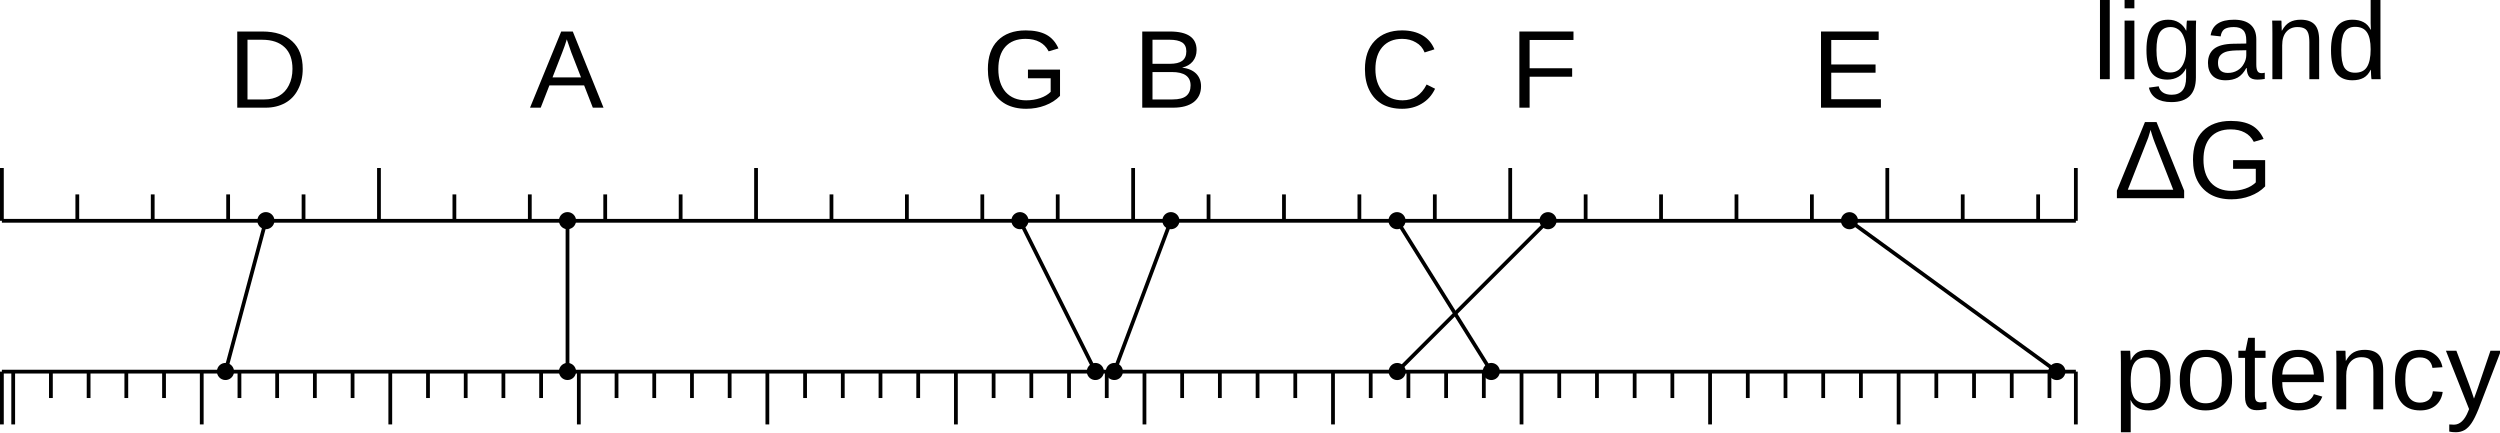
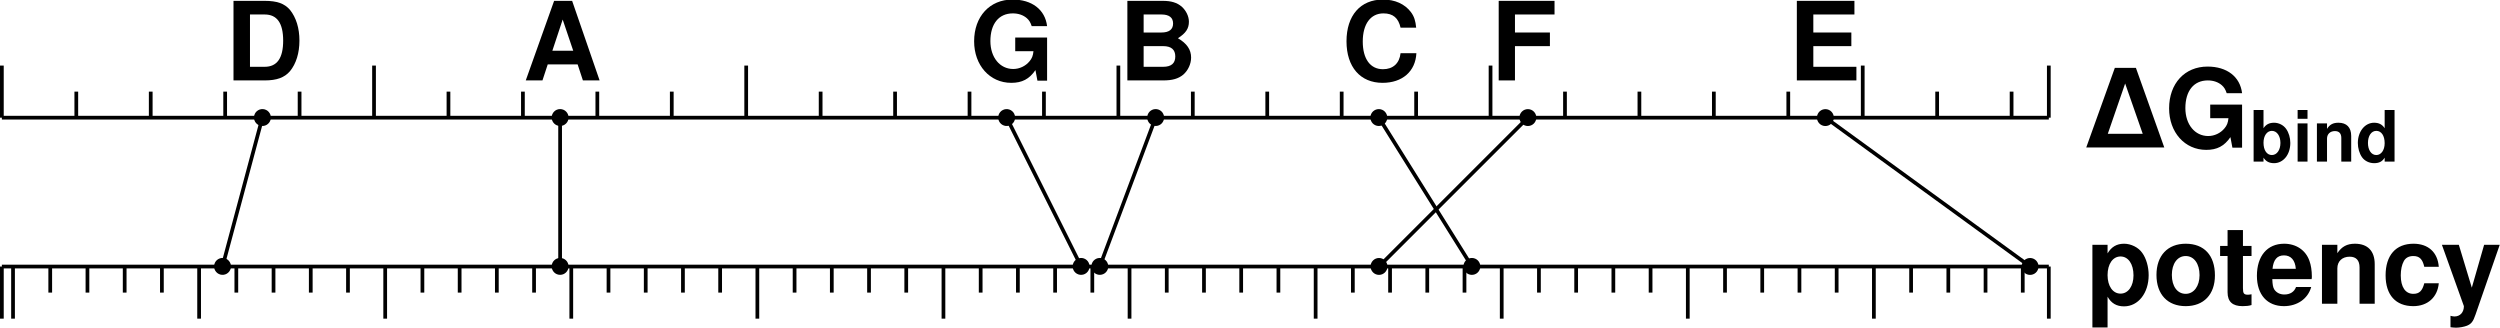
- <svg xmlns="http://www.w3.org/2000/svg" width="175.414mm" height="30.355mm" viewBox="0 0 175.414 30.355" version="1.1" id="svg8">
+ <svg xmlns="http://www.w3.org/2000/svg" width="177.729mm" height="23.256mm" viewBox="0 0 177.729 23.256" version="1.1" id="svg8">
  <defs id="defs2">
    <marker orient="auto" refY="0" refX="0" id="marker5717" style="overflow:visible">
      <path id="path5715" d="m -2.5,-1 c 0,2.76 -2.24,5 -5,5 -2.76,0 -5,-2.24 -5,-5 0,-2.76 2.24,-5 5,-5 2.76,0 5,2.24 5,5 z" style="fill:#000000;fill-opacity:1;fill-rule:evenodd;stroke:#000000;stroke-width:1pt;stroke-opacity:1" transform="matrix(0.4,0,0,0.4,2.96,0.4)" />
    </marker>
    <marker orient="auto" refY="0" refX="0" id="marker5629" style="overflow:visible">
      <path id="path5627" d="m -2.5,-1 c 0,2.76 -2.24,5 -5,5 -2.76,0 -5,-2.24 -5,-5 0,-2.76 2.24,-5 5,-5 2.76,0 5,2.24 5,5 z" style="fill:#000000;fill-opacity:1;fill-rule:evenodd;stroke:#000000;stroke-width:1pt;stroke-opacity:1" transform="matrix(0.4,0,0,0.4,2.96,0.4)" />
    </marker>
    <marker orient="auto" refY="0" refX="0" id="marker5553" style="overflow:visible">
      <path id="path5551" d="m -2.5,-1 c 0,2.76 -2.24,5 -5,5 -2.76,0 -5,-2.24 -5,-5 0,-2.76 2.24,-5 5,-5 2.76,0 5,2.24 5,5 z" style="fill:#000000;fill-opacity:1;fill-rule:evenodd;stroke:#000000;stroke-width:1pt;stroke-opacity:1" transform="matrix(0.4,0,0,0.4,2.96,0.4)" />
    </marker>
    <marker orient="auto" refY="0" refX="0" id="marker5483" style="overflow:visible">
      <path id="path5481" d="m -2.5,-1 c 0,2.76 -2.24,5 -5,5 -2.76,0 -5,-2.24 -5,-5 0,-2.76 2.24,-5 5,-5 2.76,0 5,2.24 5,5 z" style="fill:#000000;fill-opacity:1;fill-rule:evenodd;stroke:#000000;stroke-width:1pt;stroke-opacity:1" transform="matrix(0.4,0,0,0.4,2.96,0.4)" />
    </marker>
    <marker orient="auto" refY="0" refX="0" id="marker5419" style="overflow:visible">
      <path id="path5417" d="m -2.5,-1 c 0,2.76 -2.24,5 -5,5 -2.76,0 -5,-2.24 -5,-5 0,-2.76 2.24,-5 5,-5 2.76,0 5,2.24 5,5 z" style="fill:#000000;fill-opacity:1;fill-rule:evenodd;stroke:#000000;stroke-width:1pt;stroke-opacity:1" transform="matrix(0.4,0,0,0.4,2.96,0.4)" />
    </marker>
    <marker orient="auto" refY="0" refX="0" id="marker5355" style="overflow:visible">
      <path id="path5353" d="m -2.5,-1 c 0,2.76 -2.24,5 -5,5 -2.76,0 -5,-2.24 -5,-5 0,-2.76 2.24,-5 5,-5 2.76,0 5,2.24 5,5 z" style="fill:#000000;fill-opacity:1;fill-rule:evenodd;stroke:#000000;stroke-width:1pt;stroke-opacity:1" transform="matrix(0.4,0,0,0.4,2.96,0.4)" />
    </marker>
    <marker style="overflow:visible" id="marker5291" refX="0" refY="0" orient="auto">
      <path transform="matrix(0.4,0,0,0.4,2.96,0.4)" style="fill:#000000;fill-opacity:1;fill-rule:evenodd;stroke:#000000;stroke-width:1pt;stroke-opacity:1" d="m -2.5,-1 c 0,2.76 -2.24,5 -5,5 -2.76,0 -5,-2.24 -5,-5 0,-2.76 2.24,-5 5,-5 2.76,0 5,2.24 5,5 z" id="path5289" />
    </marker>
    <marker style="overflow:visible" id="marker5245" refX="0" refY="0" orient="auto">
      <path transform="matrix(0.4,0,0,0.4,2.96,0.4)" style="fill:#000000;fill-opacity:1;fill-rule:evenodd;stroke:#000000;stroke-width:1pt;stroke-opacity:1" d="m -2.5,-1 c 0,2.76 -2.24,5 -5,5 -2.76,0 -5,-2.24 -5,-5 0,-2.76 2.24,-5 5,-5 2.76,0 5,2.24 5,5 z" id="path5243" />
    </marker>
    <marker style="overflow:visible" id="marker5205" refX="0" refY="0" orient="auto">
      <path transform="matrix(0.4,0,0,0.4,2.96,0.4)" style="fill:#000000;fill-opacity:1;fill-rule:evenodd;stroke:#000000;stroke-width:1pt;stroke-opacity:1" d="m -2.5,-1 c 0,2.76 -2.24,5 -5,5 -2.76,0 -5,-2.24 -5,-5 0,-2.76 2.24,-5 5,-5 2.76,0 5,2.24 5,5 z" id="path5203" />
    </marker>
    <marker style="overflow:visible" id="marker5171" refX="0" refY="0" orient="auto">
      <path transform="matrix(0.4,0,0,0.4,2.96,0.4)" style="fill:#000000;fill-opacity:1;fill-rule:evenodd;stroke:#000000;stroke-width:1pt;stroke-opacity:1" d="m -2.5,-1 c 0,2.76 -2.24,5 -5,5 -2.76,0 -5,-2.24 -5,-5 0,-2.76 2.24,-5 5,-5 2.76,0 5,2.24 5,5 z" id="path5169" />
    </marker>
    <marker style="overflow:visible" id="marker5143" refX="0" refY="0" orient="auto">
      <path transform="matrix(0.4,0,0,0.4,2.96,0.4)" style="fill:#000000;fill-opacity:1;fill-rule:evenodd;stroke:#000000;stroke-width:1pt;stroke-opacity:1" d="m -2.5,-1 c 0,2.76 -2.24,5 -5,5 -2.76,0 -5,-2.24 -5,-5 0,-2.76 2.24,-5 5,-5 2.76,0 5,2.24 5,5 z" id="path5141" />
    </marker>
    <marker style="overflow:visible" id="marker5121" refX="0" refY="0" orient="auto">
      <path transform="matrix(0.4,0,0,0.4,2.96,0.4)" style="fill:#000000;fill-opacity:1;fill-rule:evenodd;stroke:#000000;stroke-width:1pt;stroke-opacity:1" d="m -2.5,-1 c 0,2.76 -2.24,5 -5,5 -2.76,0 -5,-2.24 -5,-5 0,-2.76 2.24,-5 5,-5 2.76,0 5,2.24 5,5 z" id="path5119" />
    </marker>
    <marker orient="auto" refY="0" refX="0" id="DotM" style="overflow:visible">
      <path id="path4901" d="m -2.5,-1 c 0,2.76 -2.24,5 -5,5 -2.76,0 -5,-2.24 -5,-5 0,-2.76 2.24,-5 5,-5 2.76,0 5,2.24 5,5 z" style="fill:#000000;fill-opacity:1;fill-rule:evenodd;stroke:#000000;stroke-width:1pt;stroke-opacity:1" transform="matrix(0.4,0,0,0.4,2.96,0.4)" />
    </marker>
  </defs>
-   <g id="layer1" transform="translate(-2.513542,4.242377)">
+   <g id="layer1" transform="translate(-2.513542,-2.884227)">
    <path style="fill:none;fill-rule:evenodd;stroke:#000000;stroke-width:0.265px;stroke-linecap:butt;stroke-linejoin:miter;stroke-opacity:1" d="M 2.646,11.25 H 148.167 m -145.521,0 V 7.546 M 7.938,11.25 V 9.398 M 13.229,11.25 V 9.398 M 18.521,11.25 V 9.398 M 23.812,11.25 V 9.398 M 29.104,11.25 V 7.546 M 34.396,11.25 V 9.398 M 39.688,11.25 V 9.398 M 44.979,11.25 V 9.398 M 50.271,11.25 V 9.398 M 55.562,11.25 V 7.546 M 60.854,11.25 V 9.398 M 66.146,11.25 V 9.398 M 71.438,11.25 V 9.398 M 76.729,11.25 V 9.398 M 82.021,11.25 V 7.546 M 87.312,11.25 V 9.398 M 92.604,11.25 V 9.398 M 97.896,11.25 V 9.398 M 103.188,11.25 V 9.398 M 108.479,11.25 V 7.546 M 113.771,11.25 V 9.398 M 119.062,11.25 V 9.398 M 124.354,11.25 V 9.398 M 129.646,11.25 V 9.398 M 134.938,11.25 V 7.546 M 140.229,11.25 V 9.398 M 145.521,11.25 V 9.398 M 148.167,11.25 V 7.546" id="path3949" />
-     <text xml:space="preserve" style="font-style:normal;font-variant:normal;font-weight:normal;font-stretch:normal;font-size:7.761px;line-height:6.615px;font-family:Arial;-inkscape-font-specification:Arial;font-variant-ligatures:normal;font-variant-position:normal;font-variant-caps:normal;font-variant-numeric:normal;font-variant-alternates:normal;font-feature-settings:normal;text-indent:0;text-align:start;text-decoration:none;text-decoration-line:none;text-decoration-style:solid;text-decoration-color:#000000;letter-spacing:0px;word-spacing:0px;text-transform:none;writing-mode:lr-tb;direction:ltr;text-orientation:mixed;dominant-baseline:auto;baseline-shift:baseline;text-anchor:start;white-space:normal;shape-padding:0;opacity:1;vector-effect:none;fill:#000000;fill-opacity:1;stroke:none;stroke-width:0.265px;stroke-linecap:butt;stroke-linejoin:miter;stroke-miterlimit:4;stroke-dasharray:none;stroke-dashoffset:0;stroke-opacity:1" x="39.688" y="3.312" id="text3955">
-       <tspan id="tspan3953" x="39.688" y="3.312" style="stroke-width:0.265px">A</tspan>
+     <text xml:space="preserve" style="font-style:normal;font-variant:normal;font-weight:bold;font-stretch:normal;font-size:7.761px;line-height:6.615px;font-family:'Helvetica LT Std';-inkscape-font-specification:'Helvetica LT Std Bold';font-variant-ligatures:normal;font-variant-position:normal;font-variant-caps:normal;font-variant-numeric:normal;font-variant-alternates:normal;font-feature-settings:normal;text-indent:0;text-align:start;text-decoration:none;text-decoration-line:none;text-decoration-style:solid;text-decoration-color:#000000;letter-spacing:0px;word-spacing:0px;text-transform:none;writing-mode:lr-tb;direction:ltr;text-orientation:mixed;dominant-baseline:auto;baseline-shift:baseline;text-anchor:start;white-space:normal;shape-padding:0;opacity:1;vector-effect:none;fill:#000000;fill-opacity:1;stroke:none;stroke-width:0.265px;stroke-linecap:butt;stroke-linejoin:miter;stroke-miterlimit:4;stroke-dasharray:none;stroke-dashoffset:0;stroke-opacity:1" x="39.688" y="8.604" id="text3955">
+       <tspan id="tspan3953" x="39.688" y="8.604" style="font-style:normal;font-variant:normal;font-weight:bold;font-stretch:normal;font-family:'Helvetica LT Std';-inkscape-font-specification:'Helvetica LT Std Bold';stroke-width:0.265px">A</tspan>
    </text>
-     <text id="text3959" y="3.312" x="82.021" style="font-style:normal;font-variant:normal;font-weight:normal;font-stretch:normal;font-size:7.761px;line-height:6.615px;font-family:Arial;-inkscape-font-specification:Arial;font-variant-ligatures:normal;font-variant-position:normal;font-variant-caps:normal;font-variant-numeric:normal;font-variant-alternates:normal;font-feature-settings:normal;text-indent:0;text-align:start;text-decoration:none;text-decoration-line:none;text-decoration-style:solid;text-decoration-color:#000000;letter-spacing:0px;word-spacing:0px;text-transform:none;writing-mode:lr-tb;direction:ltr;text-orientation:mixed;dominant-baseline:auto;baseline-shift:baseline;text-anchor:start;white-space:normal;shape-padding:0;opacity:1;vector-effect:none;fill:#000000;fill-opacity:1;stroke:none;stroke-width:0.265px;stroke-linecap:butt;stroke-linejoin:miter;stroke-miterlimit:4;stroke-dasharray:none;stroke-dashoffset:0;stroke-opacity:1" xml:space="preserve">
-       <tspan style="stroke-width:0.265px" y="3.312" x="82.021" id="tspan3957">B</tspan>
+     <text id="text3959" y="8.604" x="82.021" style="font-style:normal;font-variant:normal;font-weight:bold;font-stretch:normal;font-size:7.761px;line-height:6.615px;font-family:'Helvetica LT Std';-inkscape-font-specification:'Helvetica LT Std Bold';font-variant-ligatures:normal;font-variant-position:normal;font-variant-caps:normal;font-variant-numeric:normal;font-variant-alternates:normal;font-feature-settings:normal;text-indent:0;text-align:start;text-decoration:none;text-decoration-line:none;text-decoration-style:solid;text-decoration-color:#000000;letter-spacing:0px;word-spacing:0px;text-transform:none;writing-mode:lr-tb;direction:ltr;text-orientation:mixed;dominant-baseline:auto;baseline-shift:baseline;text-anchor:start;white-space:normal;shape-padding:0;opacity:1;vector-effect:none;fill:#000000;fill-opacity:1;stroke:none;stroke-width:0.265px;stroke-linecap:butt;stroke-linejoin:miter;stroke-miterlimit:4;stroke-dasharray:none;stroke-dashoffset:0;stroke-opacity:1" xml:space="preserve">
+       <tspan style="font-style:normal;font-variant:normal;font-weight:bold;font-stretch:normal;font-family:'Helvetica LT Std';-inkscape-font-specification:'Helvetica LT Std Bold';stroke-width:0.265px" y="8.604" x="82.021" id="tspan3957">B</tspan>
    </text>
-     <text xml:space="preserve" style="font-style:normal;font-variant:normal;font-weight:normal;font-stretch:normal;font-size:7.761px;line-height:6.615px;font-family:Arial;-inkscape-font-specification:Arial;font-variant-ligatures:normal;font-variant-position:normal;font-variant-caps:normal;font-variant-numeric:normal;font-variant-alternates:normal;font-feature-settings:normal;text-indent:0;text-align:start;text-decoration:none;text-decoration-line:none;text-decoration-style:solid;text-decoration-color:#000000;letter-spacing:0px;word-spacing:0px;text-transform:none;writing-mode:lr-tb;direction:ltr;text-orientation:mixed;dominant-baseline:auto;baseline-shift:baseline;text-anchor:start;white-space:normal;shape-padding:0;opacity:1;vector-effect:none;fill:#000000;fill-opacity:1;stroke:none;stroke-width:0.265px;stroke-linecap:butt;stroke-linejoin:miter;stroke-miterlimit:4;stroke-dasharray:none;stroke-dashoffset:0;stroke-opacity:1" x="97.896" y="3.312" id="text3963">
-       <tspan id="tspan3961" x="97.896" y="3.312" style="stroke-width:0.265px">C</tspan>
+     <text xml:space="preserve" style="font-style:normal;font-variant:normal;font-weight:bold;font-stretch:normal;font-size:7.761px;line-height:6.615px;font-family:'Helvetica LT Std';-inkscape-font-specification:'Helvetica LT Std Bold';font-variant-ligatures:normal;font-variant-position:normal;font-variant-caps:normal;font-variant-numeric:normal;font-variant-alternates:normal;font-feature-settings:normal;text-indent:0;text-align:start;text-decoration:none;text-decoration-line:none;text-decoration-style:solid;text-decoration-color:#000000;letter-spacing:0px;word-spacing:0px;text-transform:none;writing-mode:lr-tb;direction:ltr;text-orientation:mixed;dominant-baseline:auto;baseline-shift:baseline;text-anchor:start;white-space:normal;shape-padding:0;opacity:1;vector-effect:none;fill:#000000;fill-opacity:1;stroke:none;stroke-width:0.265px;stroke-linecap:butt;stroke-linejoin:miter;stroke-miterlimit:4;stroke-dasharray:none;stroke-dashoffset:0;stroke-opacity:1" x="97.896" y="8.604" id="text3963">
+       <tspan id="tspan3961" x="97.896" y="8.604" style="font-style:normal;font-variant:normal;font-weight:bold;font-stretch:normal;font-family:'Helvetica LT Std';-inkscape-font-specification:'Helvetica LT Std Bold';stroke-width:0.265px">C</tspan>
    </text>
-     <text id="text3967" y="3.312" x="18.521" style="font-style:normal;font-variant:normal;font-weight:normal;font-stretch:normal;font-size:7.761px;line-height:6.615px;font-family:Arial;-inkscape-font-specification:Arial;font-variant-ligatures:normal;font-variant-position:normal;font-variant-caps:normal;font-variant-numeric:normal;font-variant-alternates:normal;font-feature-settings:normal;text-indent:0;text-align:start;text-decoration:none;text-decoration-line:none;text-decoration-style:solid;text-decoration-color:#000000;letter-spacing:0px;word-spacing:0px;text-transform:none;writing-mode:lr-tb;direction:ltr;text-orientation:mixed;dominant-baseline:auto;baseline-shift:baseline;text-anchor:start;white-space:normal;shape-padding:0;opacity:1;vector-effect:none;fill:#000000;fill-opacity:1;stroke:none;stroke-width:0.265px;stroke-linecap:butt;stroke-linejoin:miter;stroke-miterlimit:4;stroke-dasharray:none;stroke-dashoffset:0;stroke-opacity:1" xml:space="preserve">
-       <tspan style="stroke-width:0.265px" y="3.312" x="18.521" id="tspan3965">D</tspan>
+     <text id="text3967" y="8.604" x="18.521" style="font-style:normal;font-variant:normal;font-weight:bold;font-stretch:normal;font-size:7.761px;line-height:6.615px;font-family:'Helvetica LT Std';-inkscape-font-specification:'Helvetica LT Std Bold';font-variant-ligatures:normal;font-variant-position:normal;font-variant-caps:normal;font-variant-numeric:normal;font-variant-alternates:normal;font-feature-settings:normal;text-indent:0;text-align:start;text-decoration:none;text-decoration-line:none;text-decoration-style:solid;text-decoration-color:#000000;letter-spacing:0px;word-spacing:0px;text-transform:none;writing-mode:lr-tb;direction:ltr;text-orientation:mixed;dominant-baseline:auto;baseline-shift:baseline;text-anchor:start;white-space:normal;shape-padding:0;opacity:1;vector-effect:none;fill:#000000;fill-opacity:1;stroke:none;stroke-width:0.265px;stroke-linecap:butt;stroke-linejoin:miter;stroke-miterlimit:4;stroke-dasharray:none;stroke-dashoffset:0;stroke-opacity:1" xml:space="preserve">
+       <tspan style="font-style:normal;font-variant:normal;font-weight:bold;font-stretch:normal;font-family:'Helvetica LT Std';-inkscape-font-specification:'Helvetica LT Std Bold';stroke-width:0.265px" y="8.604" x="18.521" id="tspan3965">D</tspan>
    </text>
-     <text xml:space="preserve" style="font-style:normal;font-variant:normal;font-weight:normal;font-stretch:normal;font-size:7.761px;line-height:6.615px;font-family:Arial;-inkscape-font-specification:Arial;font-variant-ligatures:normal;font-variant-position:normal;font-variant-caps:normal;font-variant-numeric:normal;font-variant-alternates:normal;font-feature-settings:normal;text-indent:0;text-align:start;text-decoration:none;text-decoration-line:none;text-decoration-style:solid;text-decoration-color:#000000;letter-spacing:0px;word-spacing:0px;text-transform:none;writing-mode:lr-tb;direction:ltr;text-orientation:mixed;dominant-baseline:auto;baseline-shift:baseline;text-anchor:start;white-space:normal;shape-padding:0;opacity:1;vector-effect:none;fill:#000000;fill-opacity:1;stroke:none;stroke-width:0.265px;stroke-linecap:butt;stroke-linejoin:miter;stroke-miterlimit:4;stroke-dasharray:none;stroke-dashoffset:0;stroke-opacity:1" x="71.438" y="3.312" id="text3971">
-       <tspan id="tspan3969" x="71.438" y="3.312" style="stroke-width:0.265px">G</tspan>
+     <text xml:space="preserve" style="font-style:normal;font-variant:normal;font-weight:bold;font-stretch:normal;font-size:7.761px;line-height:6.615px;font-family:'Helvetica LT Std';-inkscape-font-specification:'Helvetica LT Std Bold';font-variant-ligatures:normal;font-variant-position:normal;font-variant-caps:normal;font-variant-numeric:normal;font-variant-alternates:normal;font-feature-settings:normal;text-indent:0;text-align:start;text-decoration:none;text-decoration-line:none;text-decoration-style:solid;text-decoration-color:#000000;letter-spacing:0px;word-spacing:0px;text-transform:none;writing-mode:lr-tb;direction:ltr;text-orientation:mixed;dominant-baseline:auto;baseline-shift:baseline;text-anchor:start;white-space:normal;shape-padding:0;opacity:1;vector-effect:none;fill:#000000;fill-opacity:1;stroke:none;stroke-width:0.265px;stroke-linecap:butt;stroke-linejoin:miter;stroke-miterlimit:4;stroke-dasharray:none;stroke-dashoffset:0;stroke-opacity:1" x="71.438" y="8.604" id="text3971">
+       <tspan id="tspan3969" x="71.438" y="8.604" style="font-style:normal;font-variant:normal;font-weight:bold;font-stretch:normal;font-family:'Helvetica LT Std';-inkscape-font-specification:'Helvetica LT Std Bold';stroke-width:0.265px">G</tspan>
    </text>
-     <text id="text3975" y="3.312" x="129.646" style="font-style:normal;font-variant:normal;font-weight:normal;font-stretch:normal;font-size:7.761px;line-height:6.615px;font-family:Arial;-inkscape-font-specification:Arial;font-variant-ligatures:normal;font-variant-position:normal;font-variant-caps:normal;font-variant-numeric:normal;font-variant-alternates:normal;font-feature-settings:normal;text-indent:0;text-align:start;text-decoration:none;text-decoration-line:none;text-decoration-style:solid;text-decoration-color:#000000;letter-spacing:0px;word-spacing:0px;text-transform:none;writing-mode:lr-tb;direction:ltr;text-orientation:mixed;dominant-baseline:auto;baseline-shift:baseline;text-anchor:start;white-space:normal;shape-padding:0;opacity:1;vector-effect:none;fill:#000000;fill-opacity:1;stroke:none;stroke-width:0.265px;stroke-linecap:butt;stroke-linejoin:miter;stroke-miterlimit:4;stroke-dasharray:none;stroke-dashoffset:0;stroke-opacity:1" xml:space="preserve">
-       <tspan style="stroke-width:0.265px" y="3.312" x="129.646" id="tspan3973">E</tspan>
+     <text id="text3975" y="8.604" x="129.646" style="font-style:normal;font-variant:normal;font-weight:bold;font-stretch:normal;font-size:7.761px;line-height:6.615px;font-family:'Helvetica LT Std';-inkscape-font-specification:'Helvetica LT Std Bold';font-variant-ligatures:normal;font-variant-position:normal;font-variant-caps:normal;font-variant-numeric:normal;font-variant-alternates:normal;font-feature-settings:normal;text-indent:0;text-align:start;text-decoration:none;text-decoration-line:none;text-decoration-style:solid;text-decoration-color:#000000;letter-spacing:0px;word-spacing:0px;text-transform:none;writing-mode:lr-tb;direction:ltr;text-orientation:mixed;dominant-baseline:auto;baseline-shift:baseline;text-anchor:start;white-space:normal;shape-padding:0;opacity:1;vector-effect:none;fill:#000000;fill-opacity:1;stroke:none;stroke-width:0.265px;stroke-linecap:butt;stroke-linejoin:miter;stroke-miterlimit:4;stroke-dasharray:none;stroke-dashoffset:0;stroke-opacity:1" xml:space="preserve">
+       <tspan style="font-style:normal;font-variant:normal;font-weight:bold;font-stretch:normal;font-family:'Helvetica LT Std';-inkscape-font-specification:'Helvetica LT Std Bold';stroke-width:0.265px" y="8.604" x="129.646" id="tspan3973">E</tspan>
    </text>
-     <text xml:space="preserve" style="font-style:normal;font-variant:normal;font-weight:normal;font-stretch:normal;font-size:7.761px;line-height:6.615px;font-family:Arial;-inkscape-font-specification:Arial;font-variant-ligatures:normal;font-variant-position:normal;font-variant-caps:normal;font-variant-numeric:normal;font-variant-alternates:normal;font-feature-settings:normal;text-indent:0;text-align:start;text-decoration:none;text-decoration-line:none;text-decoration-style:solid;text-decoration-color:#000000;letter-spacing:0px;word-spacing:0px;text-transform:none;writing-mode:lr-tb;direction:ltr;text-orientation:mixed;dominant-baseline:auto;baseline-shift:baseline;text-anchor:start;white-space:normal;shape-padding:0;opacity:1;vector-effect:none;fill:#000000;fill-opacity:1;stroke:none;stroke-width:0.265px;stroke-linecap:butt;stroke-linejoin:miter;stroke-miterlimit:4;stroke-dasharray:none;stroke-dashoffset:0;stroke-opacity:1" x="108.479" y="3.312" id="text3979">
-       <tspan id="tspan3977" x="108.479" y="3.312" style="stroke-width:0.265px">F</tspan>
+     <text xml:space="preserve" style="font-style:normal;font-variant:normal;font-weight:bold;font-stretch:normal;font-size:7.761px;line-height:6.615px;font-family:'Helvetica LT Std';-inkscape-font-specification:'Helvetica LT Std Bold';font-variant-ligatures:normal;font-variant-position:normal;font-variant-caps:normal;font-variant-numeric:normal;font-variant-alternates:normal;font-feature-settings:normal;text-indent:0;text-align:start;text-decoration:none;text-decoration-line:none;text-decoration-style:solid;text-decoration-color:#000000;letter-spacing:0px;word-spacing:0px;text-transform:none;writing-mode:lr-tb;direction:ltr;text-orientation:mixed;dominant-baseline:auto;baseline-shift:baseline;text-anchor:start;white-space:normal;shape-padding:0;opacity:1;vector-effect:none;fill:#000000;fill-opacity:1;stroke:none;stroke-width:0.265px;stroke-linecap:butt;stroke-linejoin:miter;stroke-miterlimit:4;stroke-dasharray:none;stroke-dashoffset:0;stroke-opacity:1" x="108.479" y="8.604" id="text3979">
+       <tspan id="tspan3977" x="108.479" y="8.604" style="font-style:normal;font-variant:normal;font-weight:bold;font-stretch:normal;font-family:'Helvetica LT Std';-inkscape-font-specification:'Helvetica LT Std Bold';stroke-width:0.265px">F</tspan>
    </text>
-     <text xml:space="preserve" style="font-style:normal;font-variant:normal;font-weight:normal;font-stretch:normal;font-size:7.761px;line-height:6.615px;font-family:Arial;-inkscape-font-specification:Arial;font-variant-ligatures:normal;font-variant-position:normal;font-variant-caps:normal;font-variant-numeric:normal;font-variant-alternates:normal;font-feature-settings:normal;text-indent:0;text-align:start;text-decoration:none;text-decoration-line:none;text-decoration-style:solid;text-decoration-color:#000000;letter-spacing:0px;word-spacing:0px;text-transform:none;writing-mode:lr-tb;direction:ltr;text-orientation:mixed;dominant-baseline:auto;baseline-shift:baseline;text-anchor:start;white-space:normal;shape-padding:0;opacity:1;vector-effect:none;fill:#000000;fill-opacity:1;stroke:none;stroke-width:0.265px;stroke-linecap:butt;stroke-linejoin:miter;stroke-miterlimit:4;stroke-dasharray:none;stroke-dashoffset:0;stroke-opacity:1" x="150.812" y="9.662" id="text3983">
-       <tspan id="tspan3981" x="150.812" y="9.662" style="stroke-width:0.265px">ΔG</tspan>
+     <text xml:space="preserve" style="font-style:normal;font-variant:normal;font-weight:bold;font-stretch:normal;font-size:7.761px;line-height:6.615px;font-family:'Helvetica LT Std';-inkscape-font-specification:'Helvetica LT Std Bold';font-variant-ligatures:normal;font-variant-position:normal;font-variant-caps:normal;font-variant-numeric:normal;font-variant-alternates:normal;font-feature-settings:normal;text-indent:0;text-align:start;text-decoration:none;text-decoration-line:none;text-decoration-style:solid;text-decoration-color:#000000;letter-spacing:0px;word-spacing:0px;text-transform:none;writing-mode:lr-tb;direction:ltr;text-orientation:mixed;dominant-baseline:auto;baseline-shift:baseline;text-anchor:start;white-space:normal;shape-padding:0;opacity:1;vector-effect:none;fill:#000000;fill-opacity:1;stroke:none;stroke-width:0.265px;stroke-linecap:butt;stroke-linejoin:miter;stroke-miterlimit:4;stroke-dasharray:none;stroke-dashoffset:0;stroke-opacity:1" x="150.812" y="13.367" id="text3983">
+       <tspan id="tspan3981" x="150.812" y="13.367" style="font-style:normal;font-variant:normal;font-weight:bold;font-stretch:normal;font-family:'Helvetica LT Std';-inkscape-font-specification:'Helvetica LT Std Bold';stroke-width:0.265px">ΔG<tspan style="font-style:normal;font-variant:normal;font-weight:bold;font-stretch:normal;font-size:65%;font-family:'Helvetica LT Std';-inkscape-font-specification:'Helvetica LT Std Bold';baseline-shift:sub" id="tspan5815">bind</tspan>
+       </tspan>
    </text>
-     <text xml:space="preserve" style="font-style:normal;font-variant:normal;font-weight:normal;font-stretch:normal;font-size:7.761px;line-height:6.615px;font-family:Arial;-inkscape-font-specification:Arial;font-variant-ligatures:normal;font-variant-position:normal;font-variant-caps:normal;font-variant-numeric:normal;font-variant-alternates:normal;font-feature-settings:normal;text-indent:0;text-align:start;text-decoration:none;text-decoration-line:none;text-decoration-style:solid;text-decoration-color:#000000;letter-spacing:0px;word-spacing:0px;text-transform:none;writing-mode:lr-tb;direction:ltr;text-orientation:mixed;dominant-baseline:auto;baseline-shift:baseline;text-anchor:start;white-space:normal;shape-padding:0;opacity:1;vector-effect:none;fill:#000000;fill-opacity:1;stroke:none;stroke-width:0.265px;stroke-linecap:butt;stroke-linejoin:miter;stroke-miterlimit:4;stroke-dasharray:none;stroke-dashoffset:0;stroke-opacity:1" x="149.342" y="1.313" id="text3987">
-       <tspan id="tspan3985" x="149.342" y="1.313" style="stroke-width:0.265px">ligand</tspan>
-     </text>
-     <text id="text3991" y="24.479" x="150.812" style="font-style:normal;font-variant:normal;font-weight:normal;font-stretch:normal;font-size:7.761px;line-height:6.615px;font-family:Arial;-inkscape-font-specification:Arial;font-variant-ligatures:normal;font-variant-position:normal;font-variant-caps:normal;font-variant-numeric:normal;font-variant-alternates:normal;font-feature-settings:normal;text-indent:0;text-align:start;text-decoration:none;text-decoration-line:none;text-decoration-style:solid;text-decoration-color:#000000;letter-spacing:0px;word-spacing:0px;text-transform:none;writing-mode:lr-tb;direction:ltr;text-orientation:mixed;dominant-baseline:auto;baseline-shift:baseline;text-anchor:start;white-space:normal;shape-padding:0;opacity:1;vector-effect:none;fill:#000000;fill-opacity:1;stroke:none;stroke-width:0.265px;stroke-linecap:butt;stroke-linejoin:miter;stroke-miterlimit:4;stroke-dasharray:none;stroke-dashoffset:0;stroke-opacity:1" xml:space="preserve">
-       <tspan style="stroke-width:0.265px" y="24.479" x="150.812" id="tspan3989">potency</tspan>
+     <text id="text3991" y="24.479" x="150.812" style="font-style:normal;font-variant:normal;font-weight:bold;font-stretch:normal;font-size:7.761px;line-height:6.615px;font-family:'Helvetica LT Std';-inkscape-font-specification:'Helvetica LT Std Bold';font-variant-ligatures:normal;font-variant-position:normal;font-variant-caps:normal;font-variant-numeric:normal;font-variant-alternates:normal;font-feature-settings:normal;text-indent:0;text-align:start;text-decoration:none;text-decoration-line:none;text-decoration-style:solid;text-decoration-color:#000000;letter-spacing:0px;word-spacing:0px;text-transform:none;writing-mode:lr-tb;direction:ltr;text-orientation:mixed;dominant-baseline:auto;baseline-shift:baseline;text-anchor:start;white-space:normal;shape-padding:0;opacity:1;vector-effect:none;fill:#000000;fill-opacity:1;stroke:none;stroke-width:0.265px;stroke-linecap:butt;stroke-linejoin:miter;stroke-miterlimit:4;stroke-dasharray:none;stroke-dashoffset:0;stroke-opacity:1" xml:space="preserve">
+       <tspan style="font-style:normal;font-variant:normal;font-weight:bold;font-stretch:normal;font-family:'Helvetica LT Std';-inkscape-font-specification:'Helvetica LT Std Bold';stroke-width:0.265px" y="24.479" x="150.812" id="tspan3989">potency</tspan>
    </text>
    <path id="path4012" d="M 2.646,11.25 H 148.167 m -144.727,0 v 3.704 M 6.085,11.25 v 1.852 M 8.731,11.25 v 1.852 M 11.377,11.25 v 1.852 M 14.023,11.25 v 1.852 M 16.669,11.25 v 3.704 M 19.315,11.25 v 1.852 M 21.96,11.25 v 1.852 M 24.606,11.25 v 1.852 M 27.252,11.25 v 1.852 M 29.898,11.25 v 3.704 M 32.544,11.25 v 1.852 M 35.19,11.25 v 1.852 M 37.835,11.25 v 1.852 M 40.481,11.25 v 1.852 M 43.127,11.25 v 3.704 M 45.773,11.25 v 1.852 M 48.419,11.25 v 1.852 M 51.065,11.25 v 1.852 M 53.71,11.25 v 1.852 M 56.356,11.25 v 3.704 M 59.002,11.25 v 1.852 M 61.648,11.25 v 1.852 M 64.294,11.25 v 1.852 M 66.94,11.25 v 1.852 M 69.585,11.25 v 3.704 M 72.231,11.25 v 1.852 M 74.877,11.25 v 1.852 M 77.523,11.25 v 1.852 M 80.169,11.25 v 1.852 M 82.815,11.25 v 3.704 M 85.46,11.25 v 1.852 M 88.106,11.25 v 1.852 M 90.752,11.25 v 1.852 M 93.398,11.25 v 1.852 M 96.044,11.25 v 3.704 M 98.69,11.25 v 1.852 M 101.335,11.25 v 1.852 M 103.981,11.25 v 1.852 M 106.627,11.25 v 1.852 M 109.273,11.25 v 3.704 M 111.919,11.25 v 1.852 M 114.565,11.25 v 1.852 M 117.21,11.25 v 1.852 M 119.856,11.25 v 1.852 M 122.502,11.25 v 3.704 M 125.148,11.25 v 1.852 M 127.794,11.25 v 1.852 M 130.44,11.25 v 1.852 M 133.085,11.25 v 1.852 M 135.731,11.25 v 3.704 M 138.377,11.25 v 1.852 M 141.023,11.25 v 1.852 M 143.669,11.25 v 1.852 M 146.315,11.25 v 1.852 M 2.646,11.25 v 3.704 M 148.167,11.25 v 3.704" style="fill:none;fill-rule:evenodd;stroke:#000000;stroke-width:0.265px;stroke-linecap:butt;stroke-linejoin:miter;stroke-opacity:1" transform="translate(0,10.58333)" />
    <path style="fill:none;fill-rule:evenodd;stroke:#000000;stroke-width:0.265;stroke-linecap:butt;stroke-linejoin:miter;stroke-miterlimit:4;stroke-dasharray:none;stroke-opacity:1;marker-start:url(#marker5245);marker-end:url(#marker5629)" d="M 21.167,11.25 18.331,21.833" id="path4018" />
    <path style="fill:none;fill-rule:evenodd;stroke:#000000;stroke-width:0.265;stroke-linecap:butt;stroke-linejoin:miter;stroke-miterlimit:4;stroke-dasharray:none;stroke-opacity:1;marker-start:url(#marker5205);marker-end:url(#marker5553)" d="M 42.333,11.25 V 21.833" id="path4020" />
    <path style="fill:none;fill-rule:evenodd;stroke:#000000;stroke-width:0.265;stroke-linecap:butt;stroke-linejoin:miter;stroke-miterlimit:4;stroke-dasharray:none;stroke-opacity:1;marker-start:url(#marker5171);marker-end:url(#marker5483)" d="m 74.083,11.25 5.292,10.583" id="path4022" />
    <path style="fill:none;fill-rule:evenodd;stroke:#000000;stroke-width:0.265;stroke-linecap:butt;stroke-linejoin:miter;stroke-miterlimit:4;stroke-dasharray:none;stroke-opacity:1;marker-start:url(#marker5143);marker-end:url(#marker5419)" d="m 84.667,11.25 -3.969,10.583" id="path4024" />
    <path style="fill:none;fill-rule:evenodd;stroke:#000000;stroke-width:0.265;stroke-linecap:butt;stroke-linejoin:miter;stroke-miterlimit:4;stroke-dasharray:none;stroke-opacity:1;marker-start:url(#marker5121);marker-end:url(#marker5121)" d="m 100.542,11.25 6.615,10.583" id="path4026" />
    <path style="fill:none;fill-rule:evenodd;stroke:#000000;stroke-width:0.265;stroke-linecap:butt;stroke-linejoin:miter;stroke-miterlimit:4;stroke-dasharray:none;stroke-opacity:1;marker-start:url(#DotM);marker-end:url(#marker5355)" d="M 111.125,11.25 100.542,21.833" id="path4028" />
    <path style="fill:none;fill-rule:evenodd;stroke:#000000;stroke-width:0.265;stroke-linecap:butt;stroke-linejoin:miter;stroke-miterlimit:4;stroke-dasharray:none;stroke-opacity:1;marker-start:url(#marker5291);marker-end:url(#marker5717)" d="m 132.292,11.25 14.552,10.583" id="path4030" />
  </g>
</svg>
